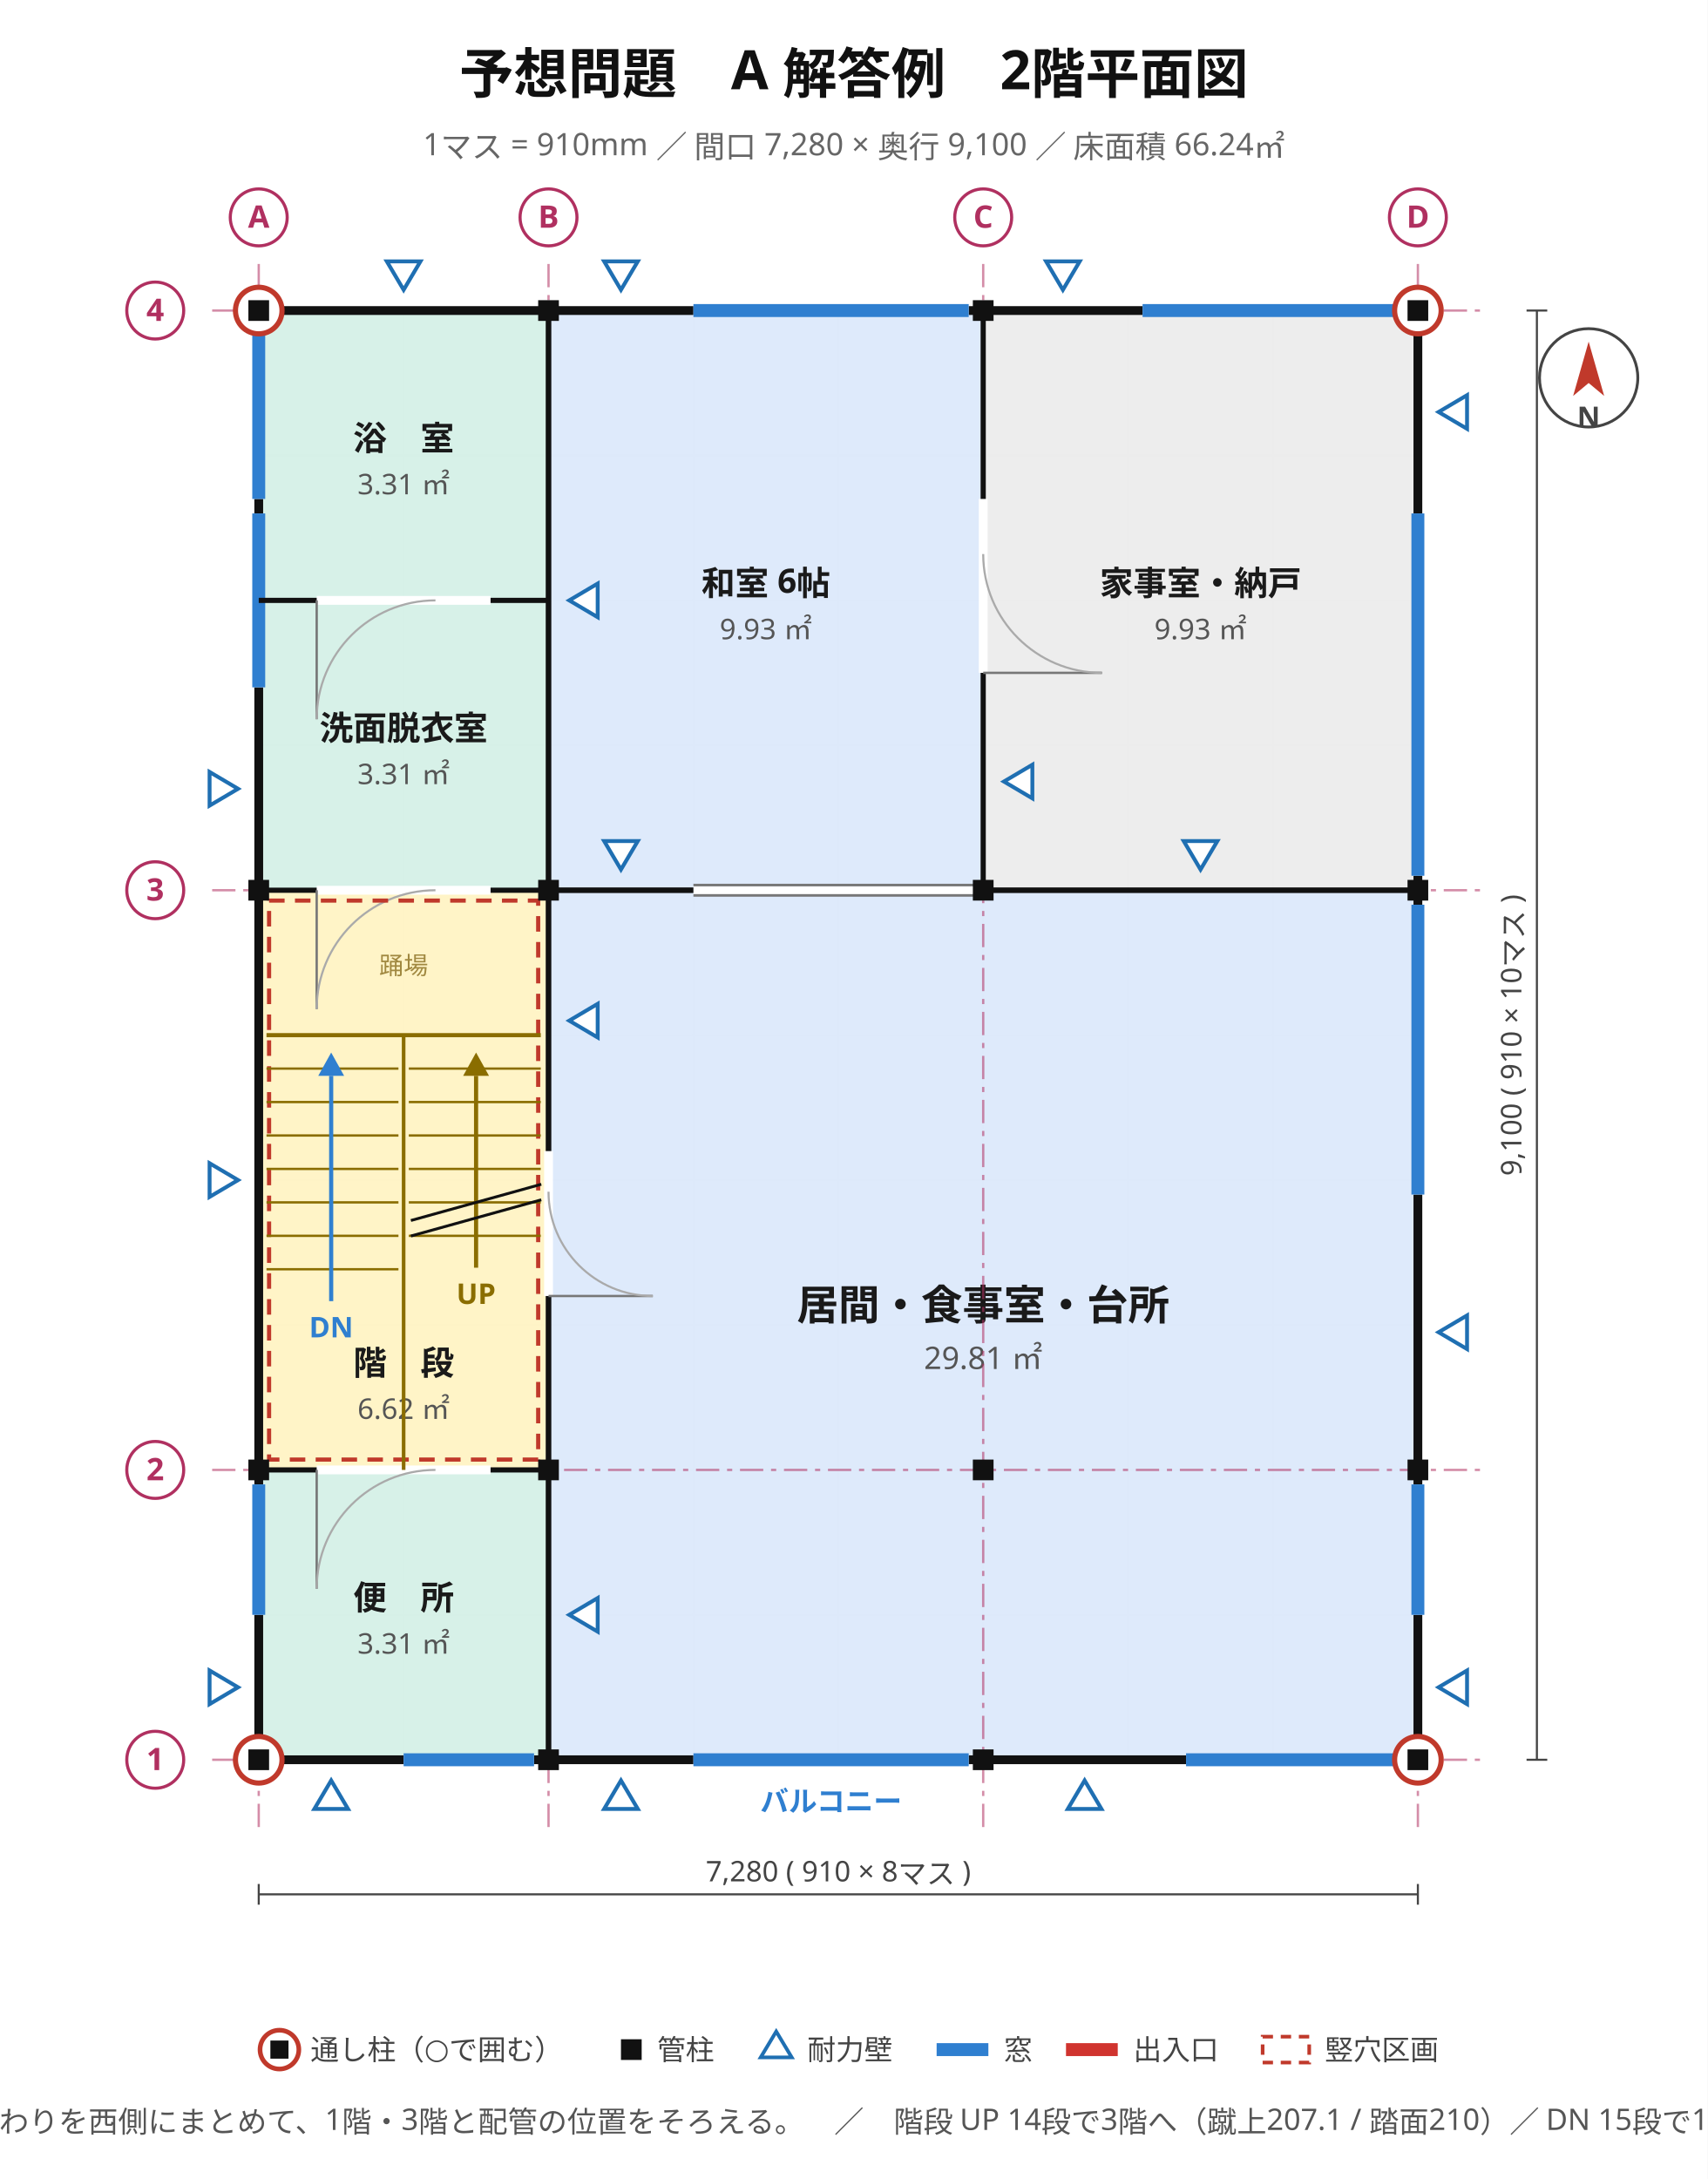
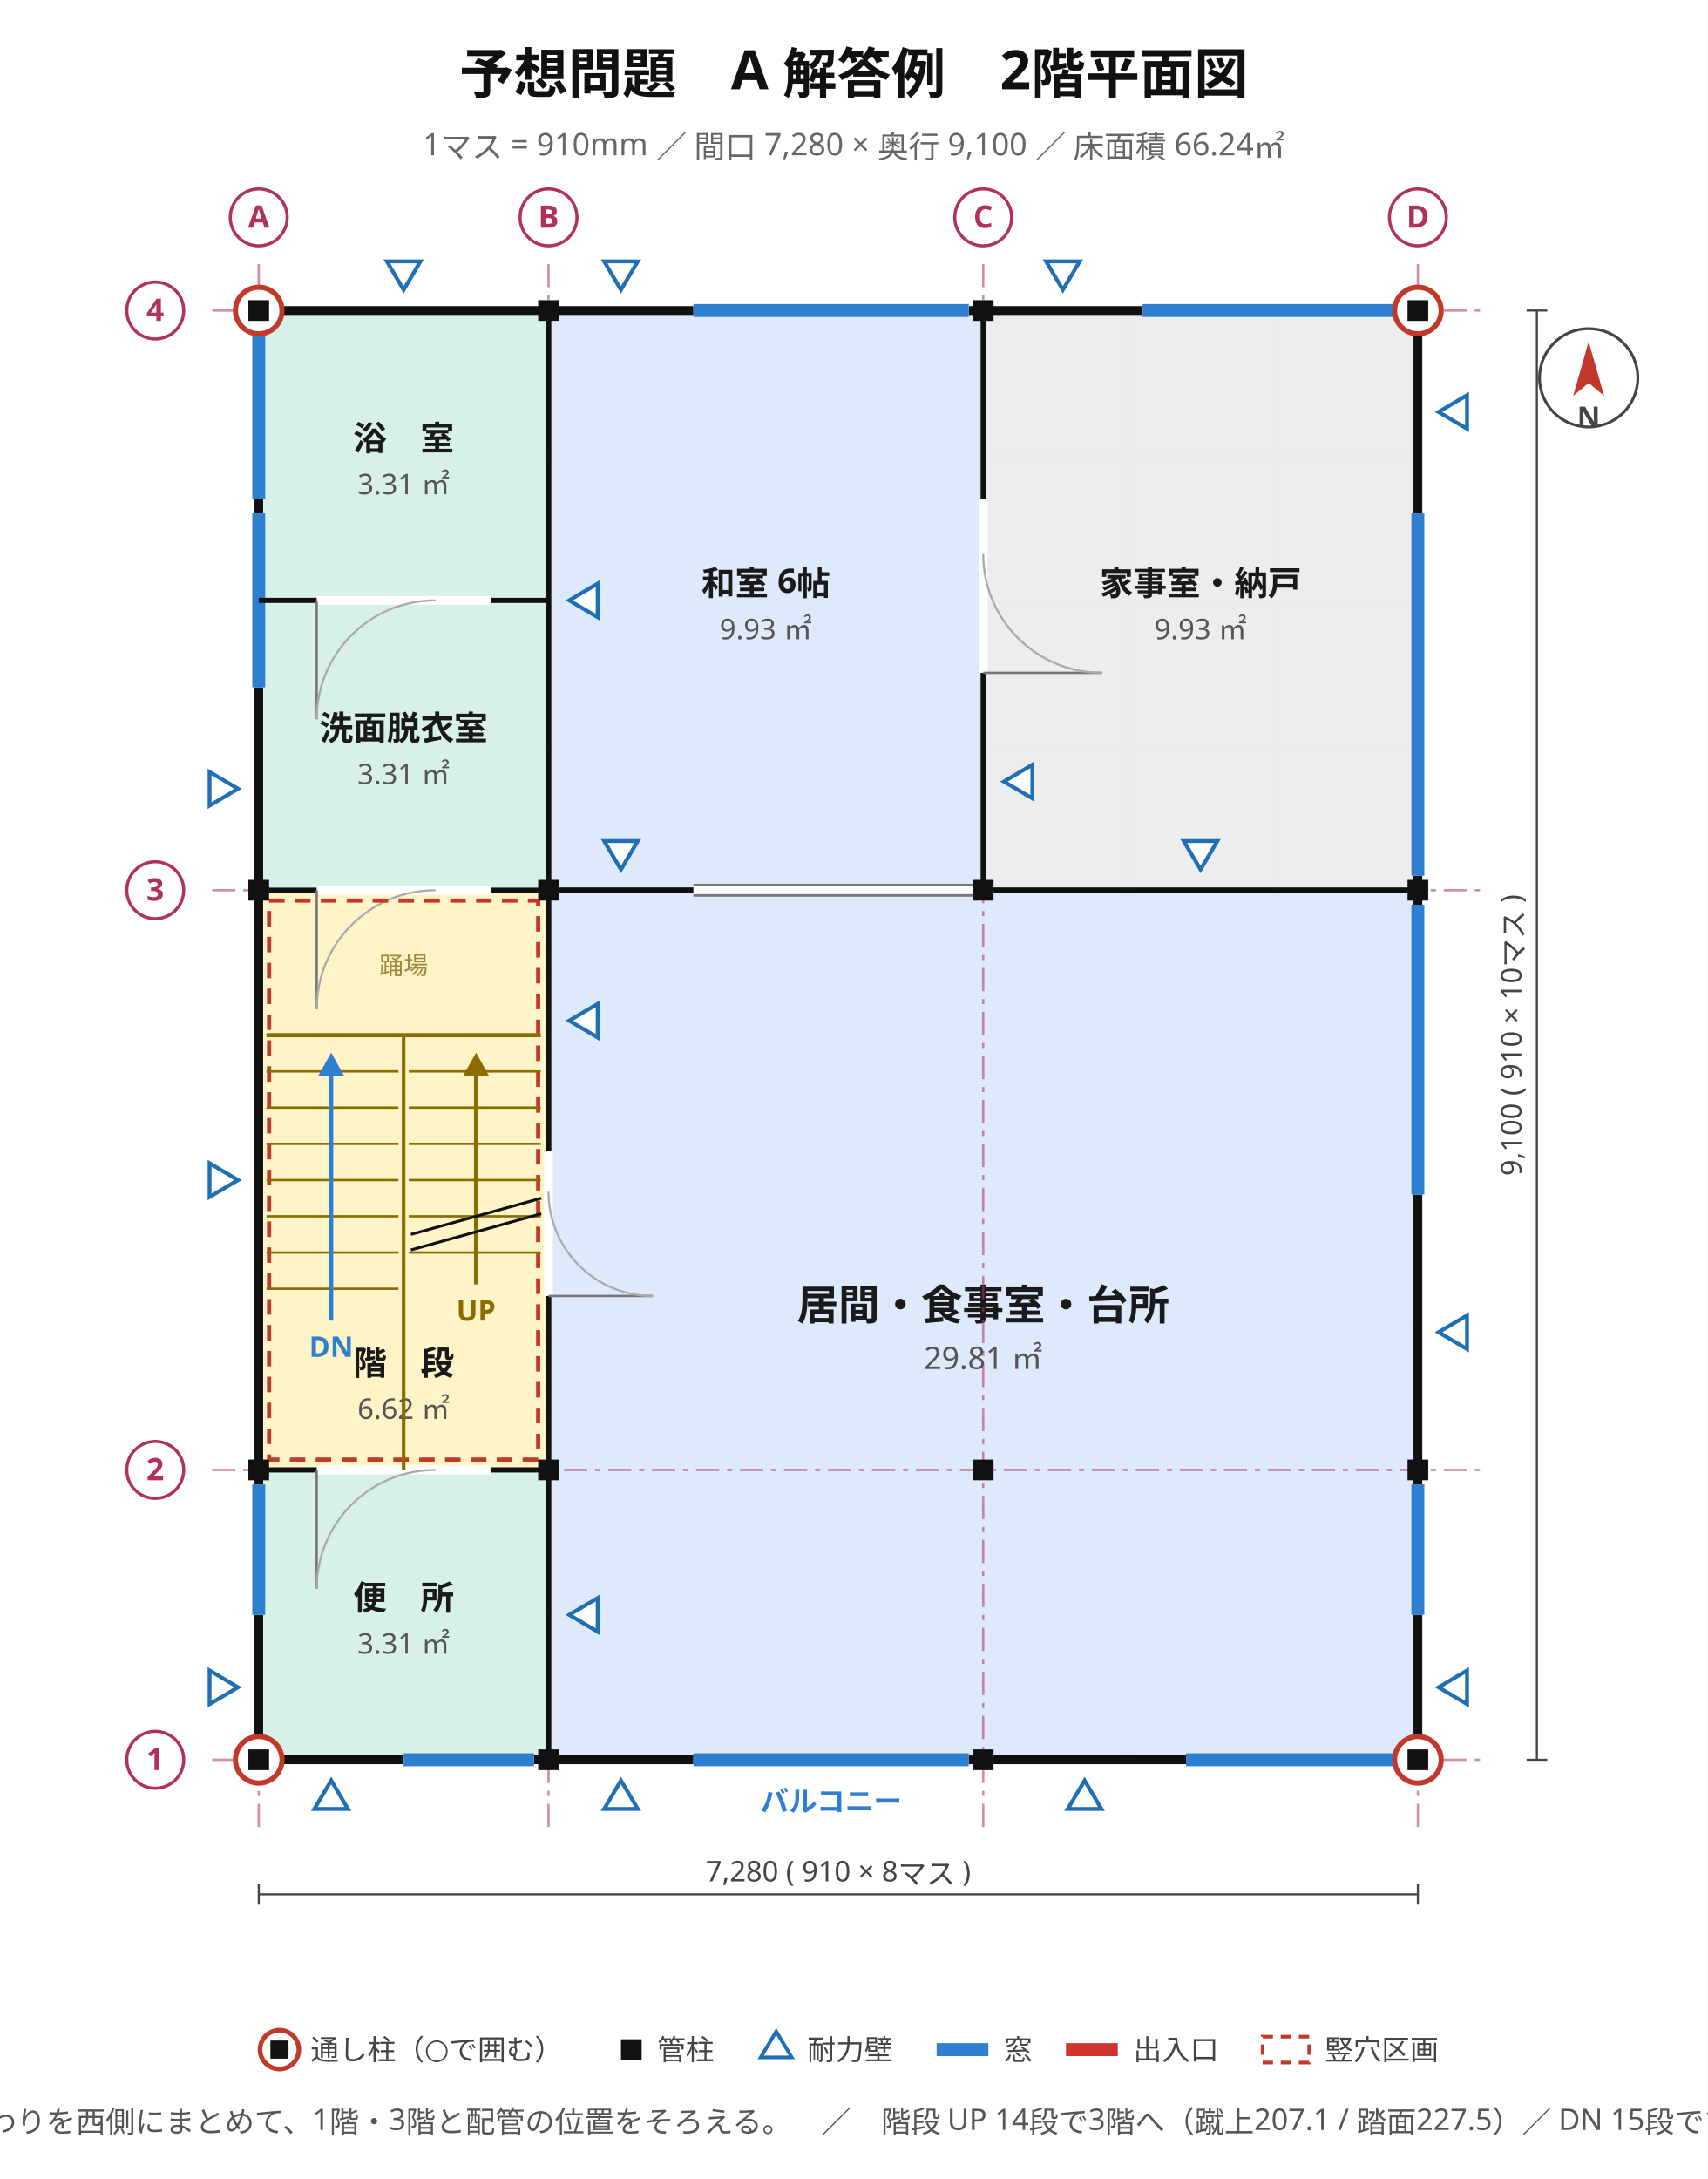
<svg xmlns="http://www.w3.org/2000/svg" viewBox="0 0 660 842" width="660" height="842" font-family="'Hiragino Sans','Hiragino Kaku Gothic ProN','Noto Sans JP','Yu Gothic',Meiryo,'IPAGothic',sans-serif">
  <rect width="660" height="842" fill="#ffffff" />
  <text x="330" y="36" font-size="21" text-anchor="middle" fill="#111" font-weight="700" font-family="'Hiragino Sans','Hiragino Kaku Gothic ProN','Noto Sans JP','Yu Gothic',Meiryo,'IPAGothic',sans-serif">予想問題　A 解答例　2階平面図</text>
  <text x="330" y="60" font-size="12" text-anchor="middle" fill="#666" font-weight="400" font-family="'Hiragino Sans','Hiragino Kaku Gothic ProN','Noto Sans JP','Yu Gothic',Meiryo,'IPAGothic',sans-serif">1マス = 910mm ／ 間口 7,280 × 奥行 9,100 ／ 床面積 66.24㎡</text>
  <line x1="100" y1="120" x2="100" y2="680" stroke="#e8e8e8" stroke-width="0.7" />
  <line x1="156" y1="120" x2="156" y2="680" stroke="#e8e8e8" stroke-width="0.7" />
  <line x1="212" y1="120" x2="212" y2="680" stroke="#e8e8e8" stroke-width="0.7" />
  <line x1="268" y1="120" x2="268" y2="680" stroke="#e8e8e8" stroke-width="0.7" />
  <line x1="324" y1="120" x2="324" y2="680" stroke="#e8e8e8" stroke-width="0.7" />
  <line x1="380" y1="120" x2="380" y2="680" stroke="#e8e8e8" stroke-width="0.7" />
  <line x1="436" y1="120" x2="436" y2="680" stroke="#e8e8e8" stroke-width="0.7" />
  <line x1="492" y1="120" x2="492" y2="680" stroke="#e8e8e8" stroke-width="0.7" />
  <line x1="548" y1="120" x2="548" y2="680" stroke="#e8e8e8" stroke-width="0.7" />
  <line x1="100" y1="680" x2="548" y2="680" stroke="#e8e8e8" stroke-width="0.7" />
  <line x1="100" y1="624" x2="548" y2="624" stroke="#e8e8e8" stroke-width="0.7" />
  <line x1="100" y1="568" x2="548" y2="568" stroke="#e8e8e8" stroke-width="0.7" />
  <line x1="100" y1="512" x2="548" y2="512" stroke="#e8e8e8" stroke-width="0.7" />
  <line x1="100" y1="456" x2="548" y2="456" stroke="#e8e8e8" stroke-width="0.7" />
  <line x1="100" y1="400" x2="548" y2="400" stroke="#e8e8e8" stroke-width="0.7" />
  <line x1="100" y1="344" x2="548" y2="344" stroke="#e8e8e8" stroke-width="0.7" />
  <line x1="100" y1="288" x2="548" y2="288" stroke="#e8e8e8" stroke-width="0.7" />
  <line x1="100" y1="232" x2="548" y2="232" stroke="#e8e8e8" stroke-width="0.7" />
  <line x1="100" y1="176" x2="548" y2="176" stroke="#e8e8e8" stroke-width="0.7" />
  <line x1="100" y1="120" x2="548" y2="120" stroke="#e8e8e8" stroke-width="0.7" />
  <rect x="100" y="568" width="112" height="112" fill="#d5f0e7" stroke="#2f9077" stroke-width="1.2" opacity="0.95" />
  <text x="156" y="622" font-size="13" text-anchor="middle" fill="#1a1a1a" font-weight="700" font-family="'Hiragino Sans','Hiragino Kaku Gothic ProN','Noto Sans JP','Yu Gothic',Meiryo,'IPAGothic',sans-serif">便　所</text>
  <text x="156" y="639" font-size="11" text-anchor="middle" fill="#555" font-weight="400" font-family="'Hiragino Sans','Hiragino Kaku Gothic ProN','Noto Sans JP','Yu Gothic',Meiryo,'IPAGothic',sans-serif">3.31 ㎡</text>
  <rect x="100" y="344" width="112" height="224" fill="#fff3c4" stroke="#bb9508" stroke-width="1.2" opacity="0.95" />
  <text x="156" y="531.28" font-size="13" text-anchor="middle" fill="#1a1a1a" font-weight="700" font-family="'Hiragino Sans','Hiragino Kaku Gothic ProN','Noto Sans JP','Yu Gothic',Meiryo,'IPAGothic',sans-serif">階　段</text>
  <text x="156" y="548.28" font-size="11" text-anchor="middle" fill="#555" font-weight="400" font-family="'Hiragino Sans','Hiragino Kaku Gothic ProN','Noto Sans JP','Yu Gothic',Meiryo,'IPAGothic',sans-serif">6.62 ㎡</text>
  <rect x="100" y="232" width="112" height="112" fill="#d5f0e7" stroke="#2f9077" stroke-width="1.2" opacity="0.95" />
  <text x="156" y="286" font-size="13" text-anchor="middle" fill="#1a1a1a" font-weight="700" font-family="'Hiragino Sans','Hiragino Kaku Gothic ProN','Noto Sans JP','Yu Gothic',Meiryo,'IPAGothic',sans-serif">洗面脱衣室</text>
  <text x="156" y="303" font-size="11" text-anchor="middle" fill="#555" font-weight="400" font-family="'Hiragino Sans','Hiragino Kaku Gothic ProN','Noto Sans JP','Yu Gothic',Meiryo,'IPAGothic',sans-serif">3.31 ㎡</text>
  <rect x="100" y="120" width="112" height="112" fill="#d5f0e7" stroke="#2f9077" stroke-width="1.2" opacity="0.95" />
  <text x="156" y="174" font-size="13" text-anchor="middle" fill="#1a1a1a" font-weight="700" font-family="'Hiragino Sans','Hiragino Kaku Gothic ProN','Noto Sans JP','Yu Gothic',Meiryo,'IPAGothic',sans-serif">浴　室</text>
  <text x="156" y="191" font-size="11" text-anchor="middle" fill="#555" font-weight="400" font-family="'Hiragino Sans','Hiragino Kaku Gothic ProN','Noto Sans JP','Yu Gothic',Meiryo,'IPAGothic',sans-serif">3.31 ㎡</text>
  <rect x="212" y="344" width="336" height="336" fill="#dce9fb" stroke="#4a76b8" stroke-width="1.2" opacity="0.95" />
  <text x="380" y="510" font-size="16" text-anchor="middle" fill="#1a1a1a" font-weight="700" font-family="'Hiragino Sans','Hiragino Kaku Gothic ProN','Noto Sans JP','Yu Gothic',Meiryo,'IPAGothic',sans-serif">居間・食事室・台所</text>
  <text x="380" y="529" font-size="12" text-anchor="middle" fill="#555" font-weight="400" font-family="'Hiragino Sans','Hiragino Kaku Gothic ProN','Noto Sans JP','Yu Gothic',Meiryo,'IPAGothic',sans-serif">29.81 ㎡</text>
  <rect x="212" y="120" width="168" height="224" fill="#dce9fb" stroke="#4a76b8" stroke-width="1.2" opacity="0.95" />
  <text x="296" y="230" font-size="13" text-anchor="middle" fill="#1a1a1a" font-weight="700" font-family="'Hiragino Sans','Hiragino Kaku Gothic ProN','Noto Sans JP','Yu Gothic',Meiryo,'IPAGothic',sans-serif">和室 6帖</text>
  <text x="296" y="247" font-size="11" text-anchor="middle" fill="#555" font-weight="400" font-family="'Hiragino Sans','Hiragino Kaku Gothic ProN','Noto Sans JP','Yu Gothic',Meiryo,'IPAGothic',sans-serif">9.93 ㎡</text>
  <rect x="380" y="120" width="168" height="224" fill="#ececec" stroke="#8a8a8a" stroke-width="1.2" opacity="0.95" />
  <text x="464" y="230" font-size="13" text-anchor="middle" fill="#1a1a1a" font-weight="700" font-family="'Hiragino Sans','Hiragino Kaku Gothic ProN','Noto Sans JP','Yu Gothic',Meiryo,'IPAGothic',sans-serif">家事室・納戸</text>
  <text x="464" y="247" font-size="11" text-anchor="middle" fill="#555" font-weight="400" font-family="'Hiragino Sans','Hiragino Kaku Gothic ProN','Noto Sans JP','Yu Gothic',Meiryo,'IPAGothic',sans-serif">9.93 ㎡</text>
  <line x1="100" y1="102" x2="100" y2="706" stroke="#b03060" stroke-width="0.9" stroke-dasharray="9 3 2 3" opacity="0.55" />
  <line x1="212" y1="102" x2="212" y2="706" stroke="#b03060" stroke-width="0.9" stroke-dasharray="9 3 2 3" opacity="0.55" />
  <line x1="380" y1="102" x2="380" y2="706" stroke="#b03060" stroke-width="0.9" stroke-dasharray="9 3 2 3" opacity="0.55" />
  <line x1="548" y1="102" x2="548" y2="706" stroke="#b03060" stroke-width="0.9" stroke-dasharray="9 3 2 3" opacity="0.55" />
  <line x1="82" y1="680" x2="574" y2="680" stroke="#b03060" stroke-width="0.9" stroke-dasharray="9 3 2 3" opacity="0.55" />
  <line x1="82" y1="568" x2="574" y2="568" stroke="#b03060" stroke-width="0.9" stroke-dasharray="9 3 2 3" opacity="0.55" />
  <line x1="82" y1="344" x2="574" y2="344" stroke="#b03060" stroke-width="0.9" stroke-dasharray="9 3 2 3" opacity="0.55" />
  <line x1="82" y1="120" x2="574" y2="120" stroke="#b03060" stroke-width="0.9" stroke-dasharray="9 3 2 3" opacity="0.55" />
  <rect x="100" y="120" width="448" height="560" stroke="#111" stroke-width="3.4" fill="none" />
  <line x1="268" y1="680" x2="374.4" y2="680" stroke="#ffffff" stroke-width="4.2" />
  <line x1="268" y1="680" x2="374.4" y2="680" stroke="#2f7fd0" stroke-width="5.0" />
  <text x="321.2" y="700" font-size="11" text-anchor="middle" fill="#2f7fd0" font-weight="700" font-family="'Hiragino Sans','Hiragino Kaku Gothic ProN','Noto Sans JP','Yu Gothic',Meiryo,'IPAGothic',sans-serif">バルコニー</text>
  <line x1="458.4" y1="680" x2="542.4" y2="680" stroke="#ffffff" stroke-width="4.2" />
  <line x1="458.4" y1="680" x2="542.4" y2="680" stroke="#2f7fd0" stroke-width="5.0" />
  <line x1="156" y1="680" x2="206.4" y2="680" stroke="#ffffff" stroke-width="4.2" />
  <line x1="156" y1="680" x2="206.4" y2="680" stroke="#2f7fd0" stroke-width="5.0" />
  <line x1="548" y1="624" x2="548" y2="573.6" stroke="#ffffff" stroke-width="4.2" />
  <line x1="548" y1="624" x2="548" y2="573.6" stroke="#2f7fd0" stroke-width="5.0" />
  <line x1="548" y1="461.6" x2="548" y2="349.6" stroke="#ffffff" stroke-width="4.2" />
  <line x1="548" y1="461.6" x2="548" y2="349.6" stroke="#2f7fd0" stroke-width="5.0" />
  <line x1="548" y1="338.4" x2="548" y2="198.4" stroke="#ffffff" stroke-width="4.2" />
  <line x1="548" y1="338.4" x2="548" y2="198.4" stroke="#2f7fd0" stroke-width="5.0" />
  <line x1="268" y1="120" x2="374.4" y2="120" stroke="#ffffff" stroke-width="4.2" />
  <line x1="268" y1="120" x2="374.4" y2="120" stroke="#2f7fd0" stroke-width="5.0" />
  <line x1="441.6" y1="120" x2="542.4" y2="120" stroke="#ffffff" stroke-width="4.2" />
  <line x1="441.6" y1="120" x2="542.4" y2="120" stroke="#2f7fd0" stroke-width="5.0" />
  <line x1="100" y1="624" x2="100" y2="573.6" stroke="#ffffff" stroke-width="4.2" />
  <line x1="100" y1="624" x2="100" y2="573.6" stroke="#2f7fd0" stroke-width="5.0" />
  <line x1="100" y1="265.6" x2="100" y2="198.4" stroke="#ffffff" stroke-width="4.2" />
  <line x1="100" y1="265.6" x2="100" y2="198.4" stroke="#2f7fd0" stroke-width="5.0" />
  <line x1="100" y1="192.8" x2="100" y2="125.6" stroke="#ffffff" stroke-width="4.2" />
  <line x1="100" y1="192.8" x2="100" y2="125.6" stroke="#2f7fd0" stroke-width="5.0" />
-   <line x1="380" y1="344" x2="380" y2="120" stroke="#111" stroke-width="2.0" />
+   <line x1="212" y1="232" x2="212" y2="120" stroke="#111" stroke-width="2.0" />
+   <line x1="212" y1="680" x2="212" y2="344" stroke="#111" stroke-width="2.0" />
+   <line x1="100" y1="232" x2="212" y2="232" stroke="#111" stroke-width="2.0" />
+   <line x1="380" y1="344" x2="548" y2="344" stroke="#111" stroke-width="2.0" />
+   <line x1="212" y1="568" x2="212" y2="344" stroke="#111" stroke-width="2.0" />
  <line x1="212" y1="680" x2="212" y2="568" stroke="#111" stroke-width="2.0" />
-   <line x1="212" y1="344" x2="212" y2="232" stroke="#111" stroke-width="2.0" />
-   <line x1="380" y1="344" x2="548" y2="344" stroke="#111" stroke-width="2.0" />
-   <line x1="100" y1="232" x2="212" y2="232" stroke="#111" stroke-width="2.0" />
  <line x1="100" y1="344" x2="212" y2="344" stroke="#111" stroke-width="2.0" />
  <line x1="100" y1="568" x2="212" y2="568" stroke="#111" stroke-width="2.0" />
  <line x1="212" y1="344" x2="548" y2="344" stroke="#111" stroke-width="2.0" />
+   <line x1="212" y1="344" x2="380" y2="344" stroke="#111" stroke-width="2.0" />
+   <line x1="212" y1="344" x2="212" y2="232" stroke="#111" stroke-width="2.0" />
+   <line x1="380" y1="344" x2="380" y2="120" stroke="#111" stroke-width="2.0" />
  <line x1="212" y1="344" x2="212" y2="120" stroke="#111" stroke-width="2.0" />
-   <line x1="212" y1="344" x2="380" y2="344" stroke="#111" stroke-width="2.0" />
-   <line x1="212" y1="232" x2="212" y2="120" stroke="#111" stroke-width="2.0" />
-   <line x1="212" y1="680" x2="212" y2="344" stroke="#111" stroke-width="2.0" />
-   <line x1="212" y1="568" x2="212" y2="344" stroke="#111" stroke-width="2.0" />
  <line x1="122.4" y1="568" x2="189.6" y2="568" stroke="#ffffff" stroke-width="3.4" />
  <line x1="122.4" y1="568" x2="122.4" y2="613.92" stroke="#777" stroke-width="0.9" />
  <path d="M 122.4 613.9 A 45.9 45.9 0 0 1 168.3 568.0" stroke="#aaa" stroke-width="0.8" fill="none" />
  <line x1="212" y1="500.8" x2="212" y2="444.8" stroke="#ffffff" stroke-width="3.4" />
  <line x1="212" y1="500.8" x2="252.32" y2="500.8" stroke="#777" stroke-width="0.9" />
  <path d="M 252.3 500.8 A 40.3 40.3 0 0 1 212.0 460.5" stroke="#aaa" stroke-width="0.8" fill="none" />
  <line x1="122.4" y1="344" x2="189.6" y2="344" stroke="#ffffff" stroke-width="3.4" />
  <line x1="122.4" y1="344" x2="122.4" y2="389.92" stroke="#777" stroke-width="0.9" />
  <path d="M 122.4 389.9 A 45.9 45.9 0 0 1 168.3 344.0" stroke="#aaa" stroke-width="0.8" fill="none" />
  <line x1="122.4" y1="232" x2="189.6" y2="232" stroke="#ffffff" stroke-width="3.4" />
  <line x1="122.4" y1="232" x2="122.4" y2="277.92" stroke="#777" stroke-width="0.9" />
  <path d="M 122.4 277.9 A 45.9 45.9 0 0 1 168.3 232.0" stroke="#aaa" stroke-width="0.8" fill="none" />
  <line x1="268" y1="344" x2="380" y2="344" stroke="#ffffff" stroke-width="3.4" />
  <line x1="268" y1="342" x2="380" y2="342" stroke="#777" stroke-width="1.0" />
  <line x1="268" y1="346" x2="380" y2="346" stroke="#777" stroke-width="1.0" />
  <line x1="380" y1="260" x2="380" y2="192.8" stroke="#ffffff" stroke-width="3.4" />
  <line x1="380" y1="260" x2="425.92" y2="260" stroke="#777" stroke-width="0.9" />
  <path d="M 425.9 260.0 A 45.9 45.9 0 0 1 380.0 214.1" stroke="#aaa" stroke-width="0.8" fill="none" />
  <rect x="104" y="348" width="104" height="216" fill="none" stroke="#c0392b" stroke-width="1.6" stroke-dasharray="6 4" />
  <line x1="103" y1="400" x2="209" y2="400" stroke="#8a6d00" stroke-width="1.6" />
  <line x1="156" y1="568" x2="156" y2="400" stroke="#8a6d00" stroke-width="1.4" />
-   <line x1="158" y1="412.92" x2="209" y2="412.92" stroke="#8a6d00" stroke-width="0.9" />
-   <line x1="158" y1="425.85" x2="209" y2="425.85" stroke="#8a6d00" stroke-width="0.9" />
-   <line x1="158" y1="438.77" x2="209" y2="438.77" stroke="#8a6d00" stroke-width="0.9" />
-   <line x1="158" y1="451.69" x2="209" y2="451.69" stroke="#8a6d00" stroke-width="0.9" />
-   <line x1="158" y1="464.62" x2="209" y2="464.62" stroke="#8a6d00" stroke-width="0.9" />
-   <line x1="158" y1="477.54" x2="209" y2="477.54" stroke="#8a6d00" stroke-width="0.9" />
-   <line x1="103" y1="412.92" x2="154" y2="412.92" stroke="#8a6d00" stroke-width="0.9" />
-   <line x1="103" y1="425.85" x2="154" y2="425.85" stroke="#8a6d00" stroke-width="0.9" />
-   <line x1="103" y1="438.77" x2="154" y2="438.77" stroke="#8a6d00" stroke-width="0.9" />
-   <line x1="103" y1="451.69" x2="154" y2="451.69" stroke="#8a6d00" stroke-width="0.9" />
-   <line x1="103" y1="464.62" x2="154" y2="464.62" stroke="#8a6d00" stroke-width="0.9" />
-   <line x1="103" y1="477.54" x2="154" y2="477.54" stroke="#8a6d00" stroke-width="0.9" />
-   <line x1="103" y1="490.46" x2="154" y2="490.46" stroke="#8a6d00" stroke-width="0.9" />
-   <line x1="184" y1="489.86" x2="184" y2="415.72" stroke="#8a6d00" stroke-width="1.6" />
+   <line x1="158" y1="414" x2="209" y2="414" stroke="#8a6d00" stroke-width="0.9" />
+   <line x1="158" y1="428" x2="209" y2="428" stroke="#8a6d00" stroke-width="0.9" />
+   <line x1="158" y1="442" x2="209" y2="442" stroke="#8a6d00" stroke-width="0.9" />
+   <line x1="158" y1="456" x2="209" y2="456" stroke="#8a6d00" stroke-width="0.9" />
+   <line x1="158" y1="470" x2="209" y2="470" stroke="#8a6d00" stroke-width="0.9" />
+   <line x1="158" y1="484" x2="209" y2="484" stroke="#8a6d00" stroke-width="0.9" />
+   <line x1="103" y1="414" x2="154" y2="414" stroke="#8a6d00" stroke-width="0.9" />
+   <line x1="103" y1="428" x2="154" y2="428" stroke="#8a6d00" stroke-width="0.9" />
+   <line x1="103" y1="442" x2="154" y2="442" stroke="#8a6d00" stroke-width="0.9" />
+   <line x1="103" y1="456" x2="154" y2="456" stroke="#8a6d00" stroke-width="0.9" />
+   <line x1="103" y1="470" x2="154" y2="470" stroke="#8a6d00" stroke-width="0.9" />
+   <line x1="103" y1="484" x2="154" y2="484" stroke="#8a6d00" stroke-width="0.9" />
+   <line x1="103" y1="498" x2="154" y2="498" stroke="#8a6d00" stroke-width="0.9" />
+   <line x1="184" y1="496.32" x2="184" y2="415.72" stroke="#8a6d00" stroke-width="1.6" />
  <polygon points="184,406.72 179,415.72 189,415.72" fill="#8a6d00" />
-   <text x="184" y="503.86" font-size="11" text-anchor="middle" fill="#8a6d00" font-weight="700" font-family="'Hiragino Sans','Hiragino Kaku Gothic ProN','Noto Sans JP','Yu Gothic',Meiryo,'IPAGothic',sans-serif">UP</text>
-   <line x1="158.8" y1="471.62" x2="209.2" y2="457.62" stroke="#111" stroke-width="1.1" />
-   <line x1="158.8" y1="477.62" x2="209.2" y2="463.62" stroke="#111" stroke-width="1.1" />
-   <line x1="128" y1="502.78" x2="128" y2="415.72" stroke="#2f7fd0" stroke-width="1.6" />
+   <text x="184" y="510.32" font-size="11" text-anchor="middle" fill="#8a6d00" font-weight="700" font-family="'Hiragino Sans','Hiragino Kaku Gothic ProN','Noto Sans JP','Yu Gothic',Meiryo,'IPAGothic',sans-serif">UP</text>
+   <line x1="158.8" y1="477" x2="209.2" y2="463" stroke="#111" stroke-width="1.1" />
+   <line x1="158.8" y1="483" x2="209.2" y2="469" stroke="#111" stroke-width="1.1" />
+   <line x1="128" y1="510.32" x2="128" y2="415.72" stroke="#2f7fd0" stroke-width="1.6" />
  <polygon points="128,406.72 123,415.72 133,415.72" fill="#2f7fd0" />
-   <text x="128" y="516.78" font-size="11" text-anchor="middle" fill="#2f7fd0" font-weight="700" font-family="'Hiragino Sans','Hiragino Kaku Gothic ProN','Noto Sans JP','Yu Gothic',Meiryo,'IPAGothic',sans-serif">DN</text>
+   <text x="128" y="524.32" font-size="11" text-anchor="middle" fill="#2f7fd0" font-weight="700" font-family="'Hiragino Sans','Hiragino Kaku Gothic ProN','Noto Sans JP','Yu Gothic',Meiryo,'IPAGothic',sans-serif">DN</text>
  <text x="156" y="376.48" font-size="9.5" text-anchor="middle" fill="#a08840" font-weight="400" font-family="'Hiragino Sans','Hiragino Kaku Gothic ProN','Noto Sans JP','Yu Gothic',Meiryo,'IPAGothic',sans-serif">踊場</text>
  <polygon points="92,652 81,645.5 81,658.5" fill="#ffffff" stroke="#1f6fb2" stroke-width="1.5" />
  <polygon points="92,456 81,449.5 81,462.5" fill="#ffffff" stroke="#1f6fb2" stroke-width="1.5" />
  <polygon points="92,304.8 81,298.3 81,311.3" fill="#ffffff" stroke="#1f6fb2" stroke-width="1.5" />
  <polygon points="220,624 231,617.5 231,630.5" fill="#ffffff" stroke="#1f6fb2" stroke-width="1.5" />
  <polygon points="220,394.4 231,387.9 231,400.9" fill="#ffffff" stroke="#1f6fb2" stroke-width="1.5" />
  <polygon points="220,232 231,225.5 231,238.5" fill="#ffffff" stroke="#1f6fb2" stroke-width="1.5" />
  <polygon points="388,302 399,295.5 399,308.5" fill="#ffffff" stroke="#1f6fb2" stroke-width="1.5" />
  <polygon points="556,652 567,645.5 567,658.5" fill="#ffffff" stroke="#1f6fb2" stroke-width="1.5" />
  <polygon points="556,514.8 567,508.3 567,521.3" fill="#ffffff" stroke="#1f6fb2" stroke-width="1.5" />
  <polygon points="556,159.2 567,152.7 567,165.7" fill="#ffffff" stroke="#1f6fb2" stroke-width="1.5" />
  <polygon points="128,688 121.5,699 134.5,699" fill="#ffffff" stroke="#1f6fb2" stroke-width="1.5" />
  <polygon points="240,688 233.5,699 246.5,699" fill="#ffffff" stroke="#1f6fb2" stroke-width="1.5" />
  <polygon points="419.2,688 412.7,699 425.7,699" fill="#ffffff" stroke="#1f6fb2" stroke-width="1.5" />
  <polygon points="240,336 233.5,325 246.5,325" fill="#ffffff" stroke="#1f6fb2" stroke-width="1.5" />
  <polygon points="464,336 457.5,325 470.5,325" fill="#ffffff" stroke="#1f6fb2" stroke-width="1.5" />
  <polygon points="156,112 149.5,101 162.5,101" fill="#ffffff" stroke="#1f6fb2" stroke-width="1.5" />
  <polygon points="240,112 233.5,101 246.5,101" fill="#ffffff" stroke="#1f6fb2" stroke-width="1.5" />
  <polygon points="410.8,112 404.3,101 417.3,101" fill="#ffffff" stroke="#1f6fb2" stroke-width="1.5" />
  <rect x="208" y="676" width="8" height="8" fill="#111" />
  <rect x="376" y="676" width="8" height="8" fill="#111" />
  <rect x="96" y="564" width="8" height="8" fill="#111" />
  <rect x="544" y="564" width="8" height="8" fill="#111" />
  <rect x="96" y="340" width="8" height="8" fill="#111" />
  <rect x="544" y="340" width="8" height="8" fill="#111" />
  <rect x="208" y="116" width="8" height="8" fill="#111" />
  <rect x="376" y="116" width="8" height="8" fill="#111" />
  <rect x="208" y="564" width="8" height="8" fill="#111" />
  <rect x="376" y="564" width="8" height="8" fill="#111" />
  <rect x="208" y="340" width="8" height="8" fill="#111" />
  <rect x="376" y="340" width="8" height="8" fill="#111" />
  <circle cx="100" cy="680" r="9" fill="#ffffff" stroke="#c0392b" stroke-width="2.0" />
  <rect x="96" y="676" width="8" height="8" fill="#111" />
  <circle cx="548" cy="680" r="9" fill="#ffffff" stroke="#c0392b" stroke-width="2.0" />
  <rect x="544" y="676" width="8" height="8" fill="#111" />
  <circle cx="100" cy="120" r="9" fill="#ffffff" stroke="#c0392b" stroke-width="2.0" />
  <rect x="96" y="116" width="8" height="8" fill="#111" />
  <circle cx="548" cy="120" r="9" fill="#ffffff" stroke="#c0392b" stroke-width="2.0" />
  <rect x="544" y="116" width="8" height="8" fill="#111" />
  <circle cx="100" cy="84" r="11" fill="#ffffff" stroke="#b03060" stroke-width="1.2" />
  <text x="100" y="88" font-size="12" text-anchor="middle" fill="#b03060" font-weight="700" font-family="'Hiragino Sans','Hiragino Kaku Gothic ProN','Noto Sans JP','Yu Gothic',Meiryo,'IPAGothic',sans-serif">A</text>
  <circle cx="212" cy="84" r="11" fill="#ffffff" stroke="#b03060" stroke-width="1.2" />
  <text x="212" y="88" font-size="12" text-anchor="middle" fill="#b03060" font-weight="700" font-family="'Hiragino Sans','Hiragino Kaku Gothic ProN','Noto Sans JP','Yu Gothic',Meiryo,'IPAGothic',sans-serif">B</text>
  <circle cx="380" cy="84" r="11" fill="#ffffff" stroke="#b03060" stroke-width="1.2" />
  <text x="380" y="88" font-size="12" text-anchor="middle" fill="#b03060" font-weight="700" font-family="'Hiragino Sans','Hiragino Kaku Gothic ProN','Noto Sans JP','Yu Gothic',Meiryo,'IPAGothic',sans-serif">C</text>
  <circle cx="548" cy="84" r="11" fill="#ffffff" stroke="#b03060" stroke-width="1.2" />
  <text x="548" y="88" font-size="12" text-anchor="middle" fill="#b03060" font-weight="700" font-family="'Hiragino Sans','Hiragino Kaku Gothic ProN','Noto Sans JP','Yu Gothic',Meiryo,'IPAGothic',sans-serif">D</text>
  <circle cx="60" cy="680" r="11" fill="#ffffff" stroke="#b03060" stroke-width="1.2" />
  <text x="60" y="684" font-size="12" text-anchor="middle" fill="#b03060" font-weight="700" font-family="'Hiragino Sans','Hiragino Kaku Gothic ProN','Noto Sans JP','Yu Gothic',Meiryo,'IPAGothic',sans-serif">1</text>
  <circle cx="60" cy="568" r="11" fill="#ffffff" stroke="#b03060" stroke-width="1.2" />
  <text x="60" y="572" font-size="12" text-anchor="middle" fill="#b03060" font-weight="700" font-family="'Hiragino Sans','Hiragino Kaku Gothic ProN','Noto Sans JP','Yu Gothic',Meiryo,'IPAGothic',sans-serif">2</text>
  <circle cx="60" cy="344" r="11" fill="#ffffff" stroke="#b03060" stroke-width="1.2" />
  <text x="60" y="348" font-size="12" text-anchor="middle" fill="#b03060" font-weight="700" font-family="'Hiragino Sans','Hiragino Kaku Gothic ProN','Noto Sans JP','Yu Gothic',Meiryo,'IPAGothic',sans-serif">3</text>
  <circle cx="60" cy="120" r="11" fill="#ffffff" stroke="#b03060" stroke-width="1.2" />
  <text x="60" y="124" font-size="12" text-anchor="middle" fill="#b03060" font-weight="700" font-family="'Hiragino Sans','Hiragino Kaku Gothic ProN','Noto Sans JP','Yu Gothic',Meiryo,'IPAGothic',sans-serif">4</text>
  <line x1="100" y1="732" x2="548" y2="732" stroke="#444" stroke-width="0.8" />
  <line x1="100" y1="728" x2="100" y2="736" stroke="#444" stroke-width="0.8" />
  <line x1="548" y1="728" x2="548" y2="736" stroke="#444" stroke-width="0.8" />
  <text x="324" y="727" font-size="11" text-anchor="middle" fill="#444" font-weight="400" font-family="'Hiragino Sans','Hiragino Kaku Gothic ProN','Noto Sans JP','Yu Gothic',Meiryo,'IPAGothic',sans-serif">7,280  ( 910 × 8マス )</text>
  <line x1="594" y1="680" x2="594" y2="120" stroke="#444" stroke-width="0.8" />
  <line x1="590" y1="680" x2="598" y2="680" stroke="#444" stroke-width="0.8" />
  <line x1="590" y1="120" x2="598" y2="120" stroke="#444" stroke-width="0.8" />
  <g transform="translate(588,400) rotate(-90)">
    <text x="0" y="0" font-size="11" text-anchor="middle" fill="#444" font-weight="400" font-family="'Hiragino Sans','Hiragino Kaku Gothic ProN','Noto Sans JP','Yu Gothic',Meiryo,'IPAGothic',sans-serif">9,100  ( 910 × 10マス )</text>
  </g>
  <circle cx="614" cy="146" r="19" fill="#ffffff" stroke="#444" stroke-width="1.1" />
  <polygon points="614,132 608,153 614,148 620,153" fill="#c0392b" />
  <text x="614" y="165" font-size="11" text-anchor="middle" fill="#444" font-weight="700" font-family="'Hiragino Sans','Hiragino Kaku Gothic ProN','Noto Sans JP','Yu Gothic',Meiryo,'IPAGothic',sans-serif">N</text>
  <circle cx="108" cy="792" r="7.5" fill="#ffffff" stroke="#c0392b" stroke-width="1.8" />
  <rect x="104.5" y="788.5" width="7" height="7" fill="#111" />
  <text x="120" y="796" font-size="11" text-anchor="start" fill="#444" font-weight="400" font-family="'Hiragino Sans','Hiragino Kaku Gothic ProN','Noto Sans JP','Yu Gothic',Meiryo,'IPAGothic',sans-serif">通し柱（○で囲む）</text>
  <rect x="240" y="788" width="8" height="8" fill="#111" />
  <text x="254" y="796" font-size="11" text-anchor="start" fill="#444" font-weight="400" font-family="'Hiragino Sans','Hiragino Kaku Gothic ProN','Noto Sans JP','Yu Gothic',Meiryo,'IPAGothic',sans-serif">管柱</text>
  <polygon points="300,785 294,795 306,795" fill="#fff" stroke="#1f6fb2" stroke-width="1.4" />
  <text x="312" y="796" font-size="11" text-anchor="start" fill="#444" font-weight="400" font-family="'Hiragino Sans','Hiragino Kaku Gothic ProN','Noto Sans JP','Yu Gothic',Meiryo,'IPAGothic',sans-serif">耐力壁</text>
  <line x1="362" y1="792" x2="382" y2="792" stroke="#2f7fd0" stroke-width="5" />
  <text x="388" y="796" font-size="11" text-anchor="start" fill="#444" font-weight="400" font-family="'Hiragino Sans','Hiragino Kaku Gothic ProN','Noto Sans JP','Yu Gothic',Meiryo,'IPAGothic',sans-serif">窓</text>
  <line x1="412" y1="792" x2="432" y2="792" stroke="#d0342f" stroke-width="5" />
  <text x="438" y="796" font-size="11" text-anchor="start" fill="#444" font-weight="400" font-family="'Hiragino Sans','Hiragino Kaku Gothic ProN','Noto Sans JP','Yu Gothic',Meiryo,'IPAGothic',sans-serif">出入口</text>
  <rect x="488" y="787" width="18" height="10" fill="none" stroke="#c0392b" stroke-width="1.4" stroke-dasharray="4 3" />
  <text x="512" y="796" font-size="11" text-anchor="start" fill="#444" font-weight="400" font-family="'Hiragino Sans','Hiragino Kaku Gothic ProN','Noto Sans JP','Yu Gothic',Meiryo,'IPAGothic',sans-serif">竪穴区画</text>
-   <text x="330" y="824" font-size="11.5" text-anchor="middle" fill="#555" font-weight="400" font-family="'Hiragino Sans','Hiragino Kaku Gothic ProN','Noto Sans JP','Yu Gothic',Meiryo,'IPAGothic',sans-serif">水まわりを西側にまとめて、1階・3階と配管の位置をそろえる。　／　階段 UP 14段で3階へ（蹴上207.1 / 踏面210）／ DN 15段で1階へ</text>
+   <text x="330" y="824" font-size="11.5" text-anchor="middle" fill="#555" font-weight="400" font-family="'Hiragino Sans','Hiragino Kaku Gothic ProN','Noto Sans JP','Yu Gothic',Meiryo,'IPAGothic',sans-serif">水まわりを西側にまとめて、1階・3階と配管の位置をそろえる。　／　階段 UP 14段で3階へ（蹴上207.1 / 踏面227.5）／ DN 15段で1階へ</text>
</svg>
